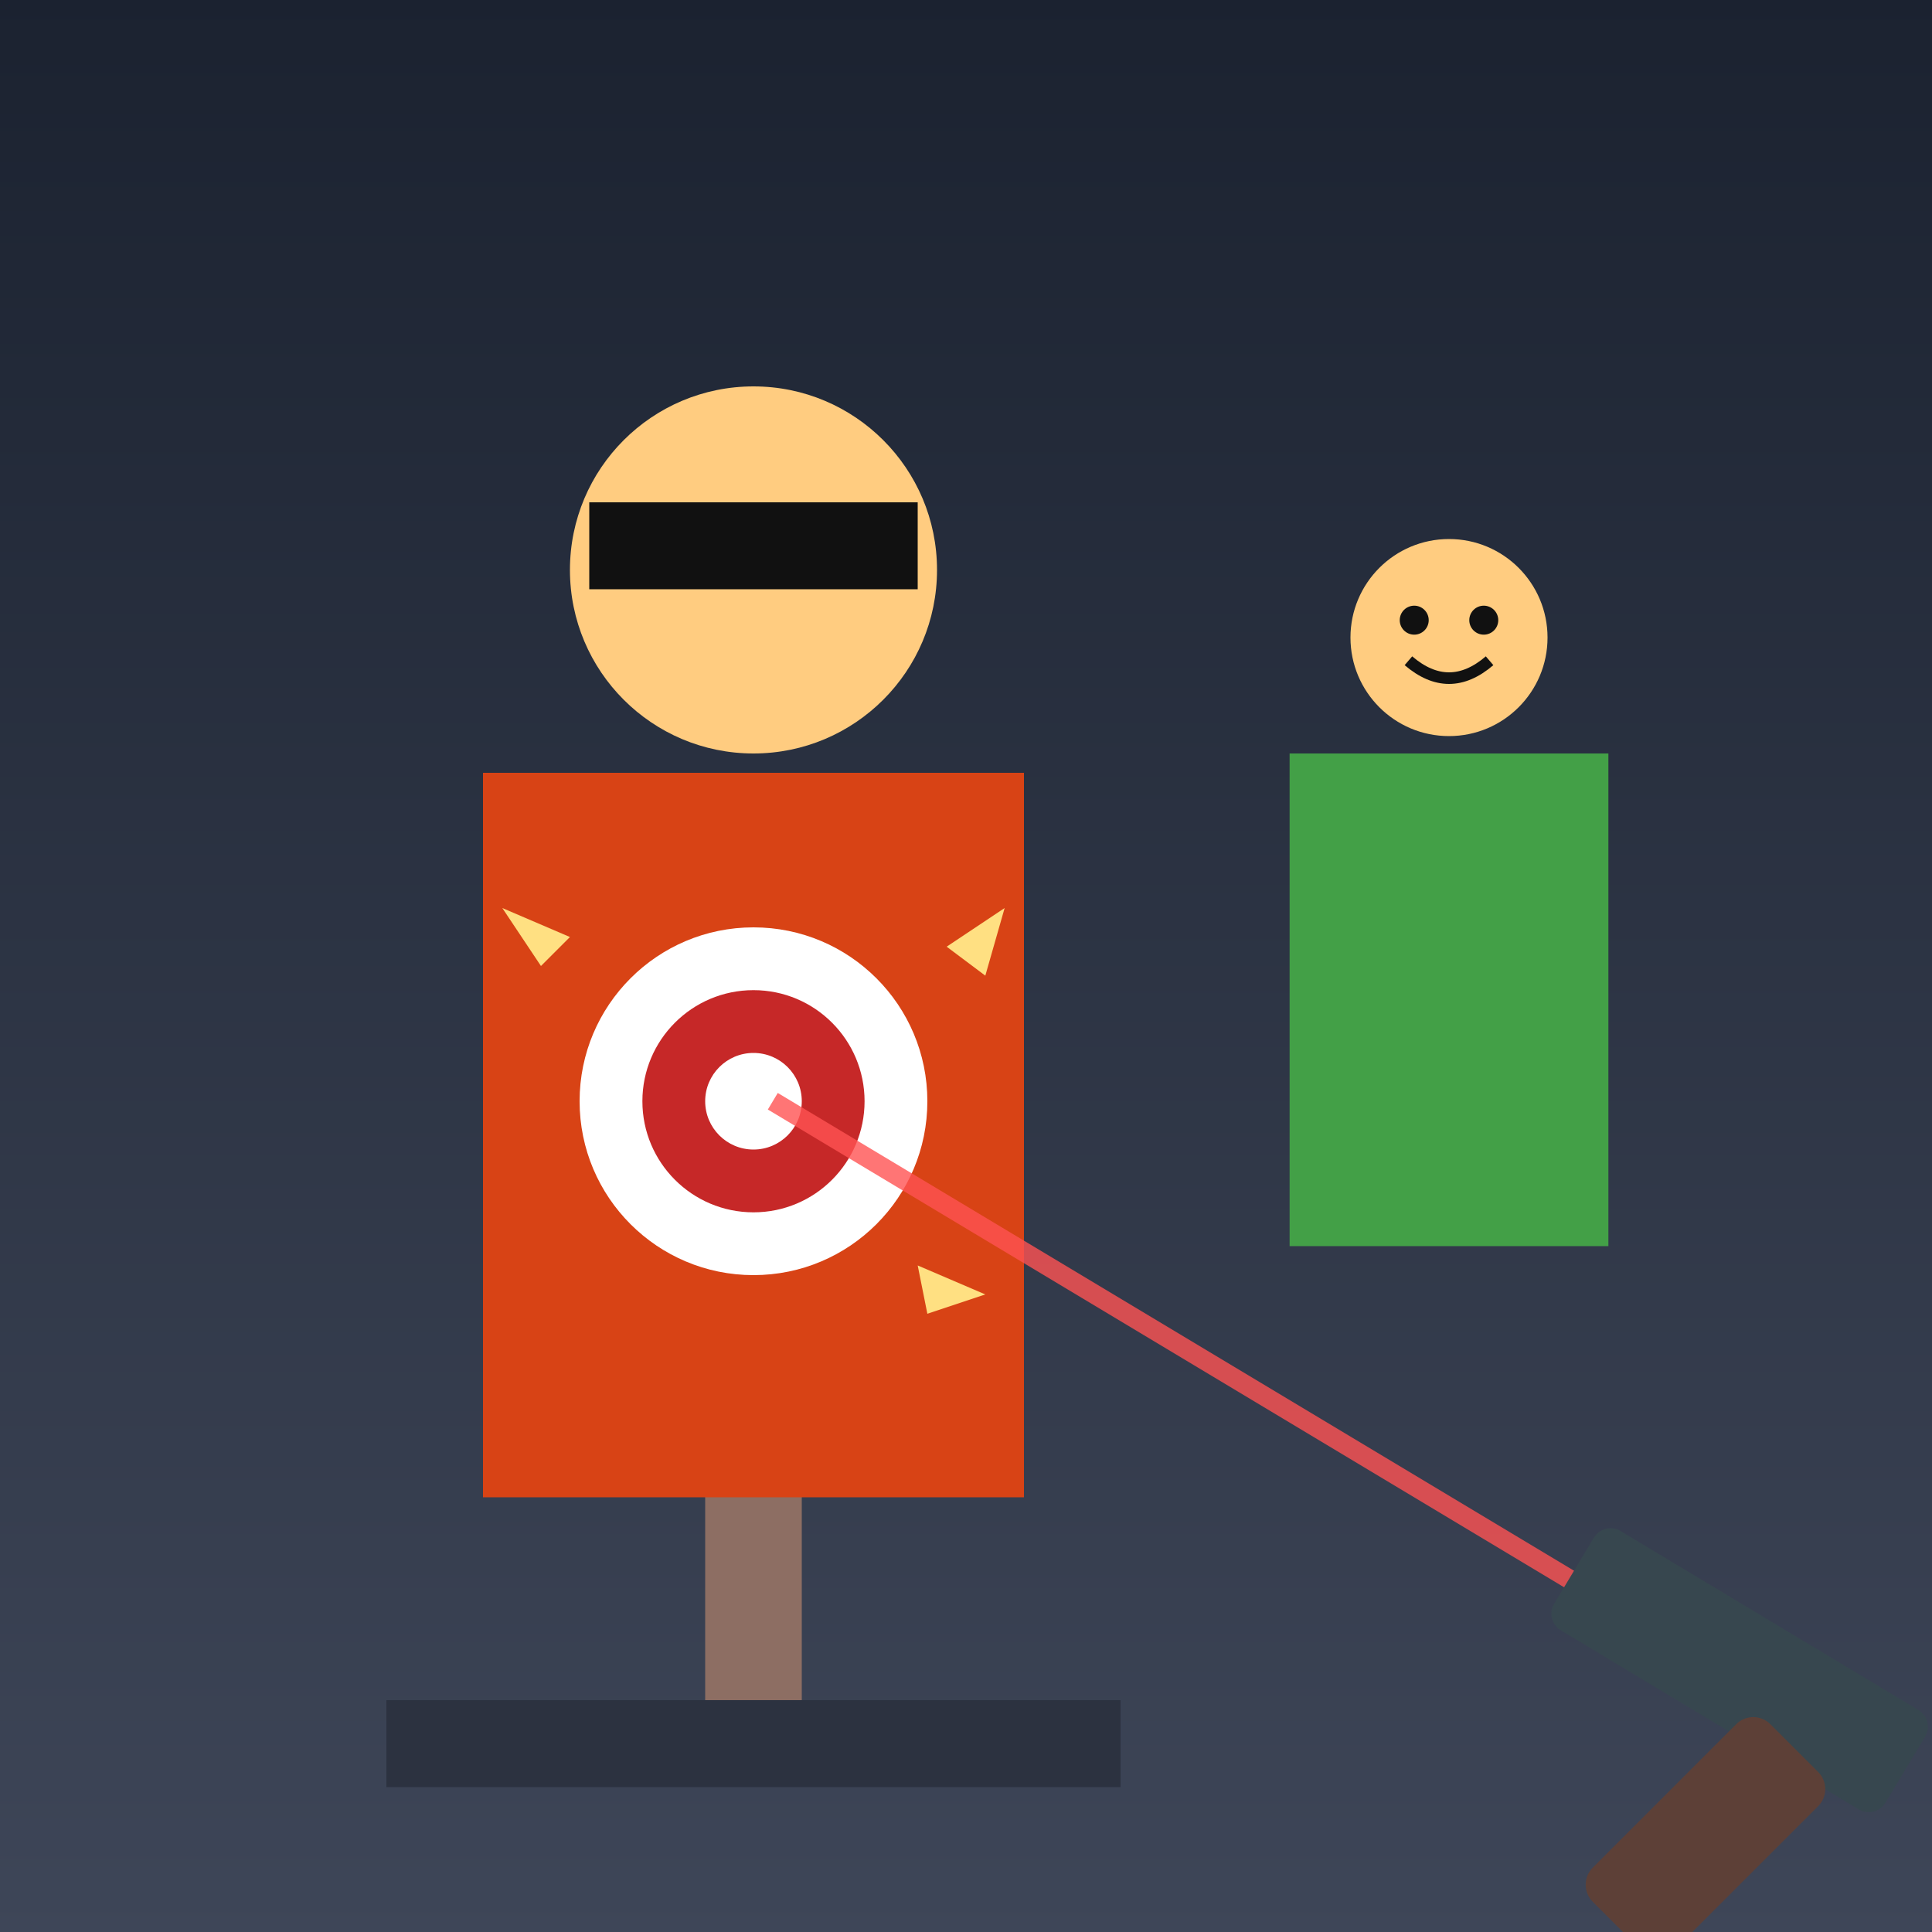
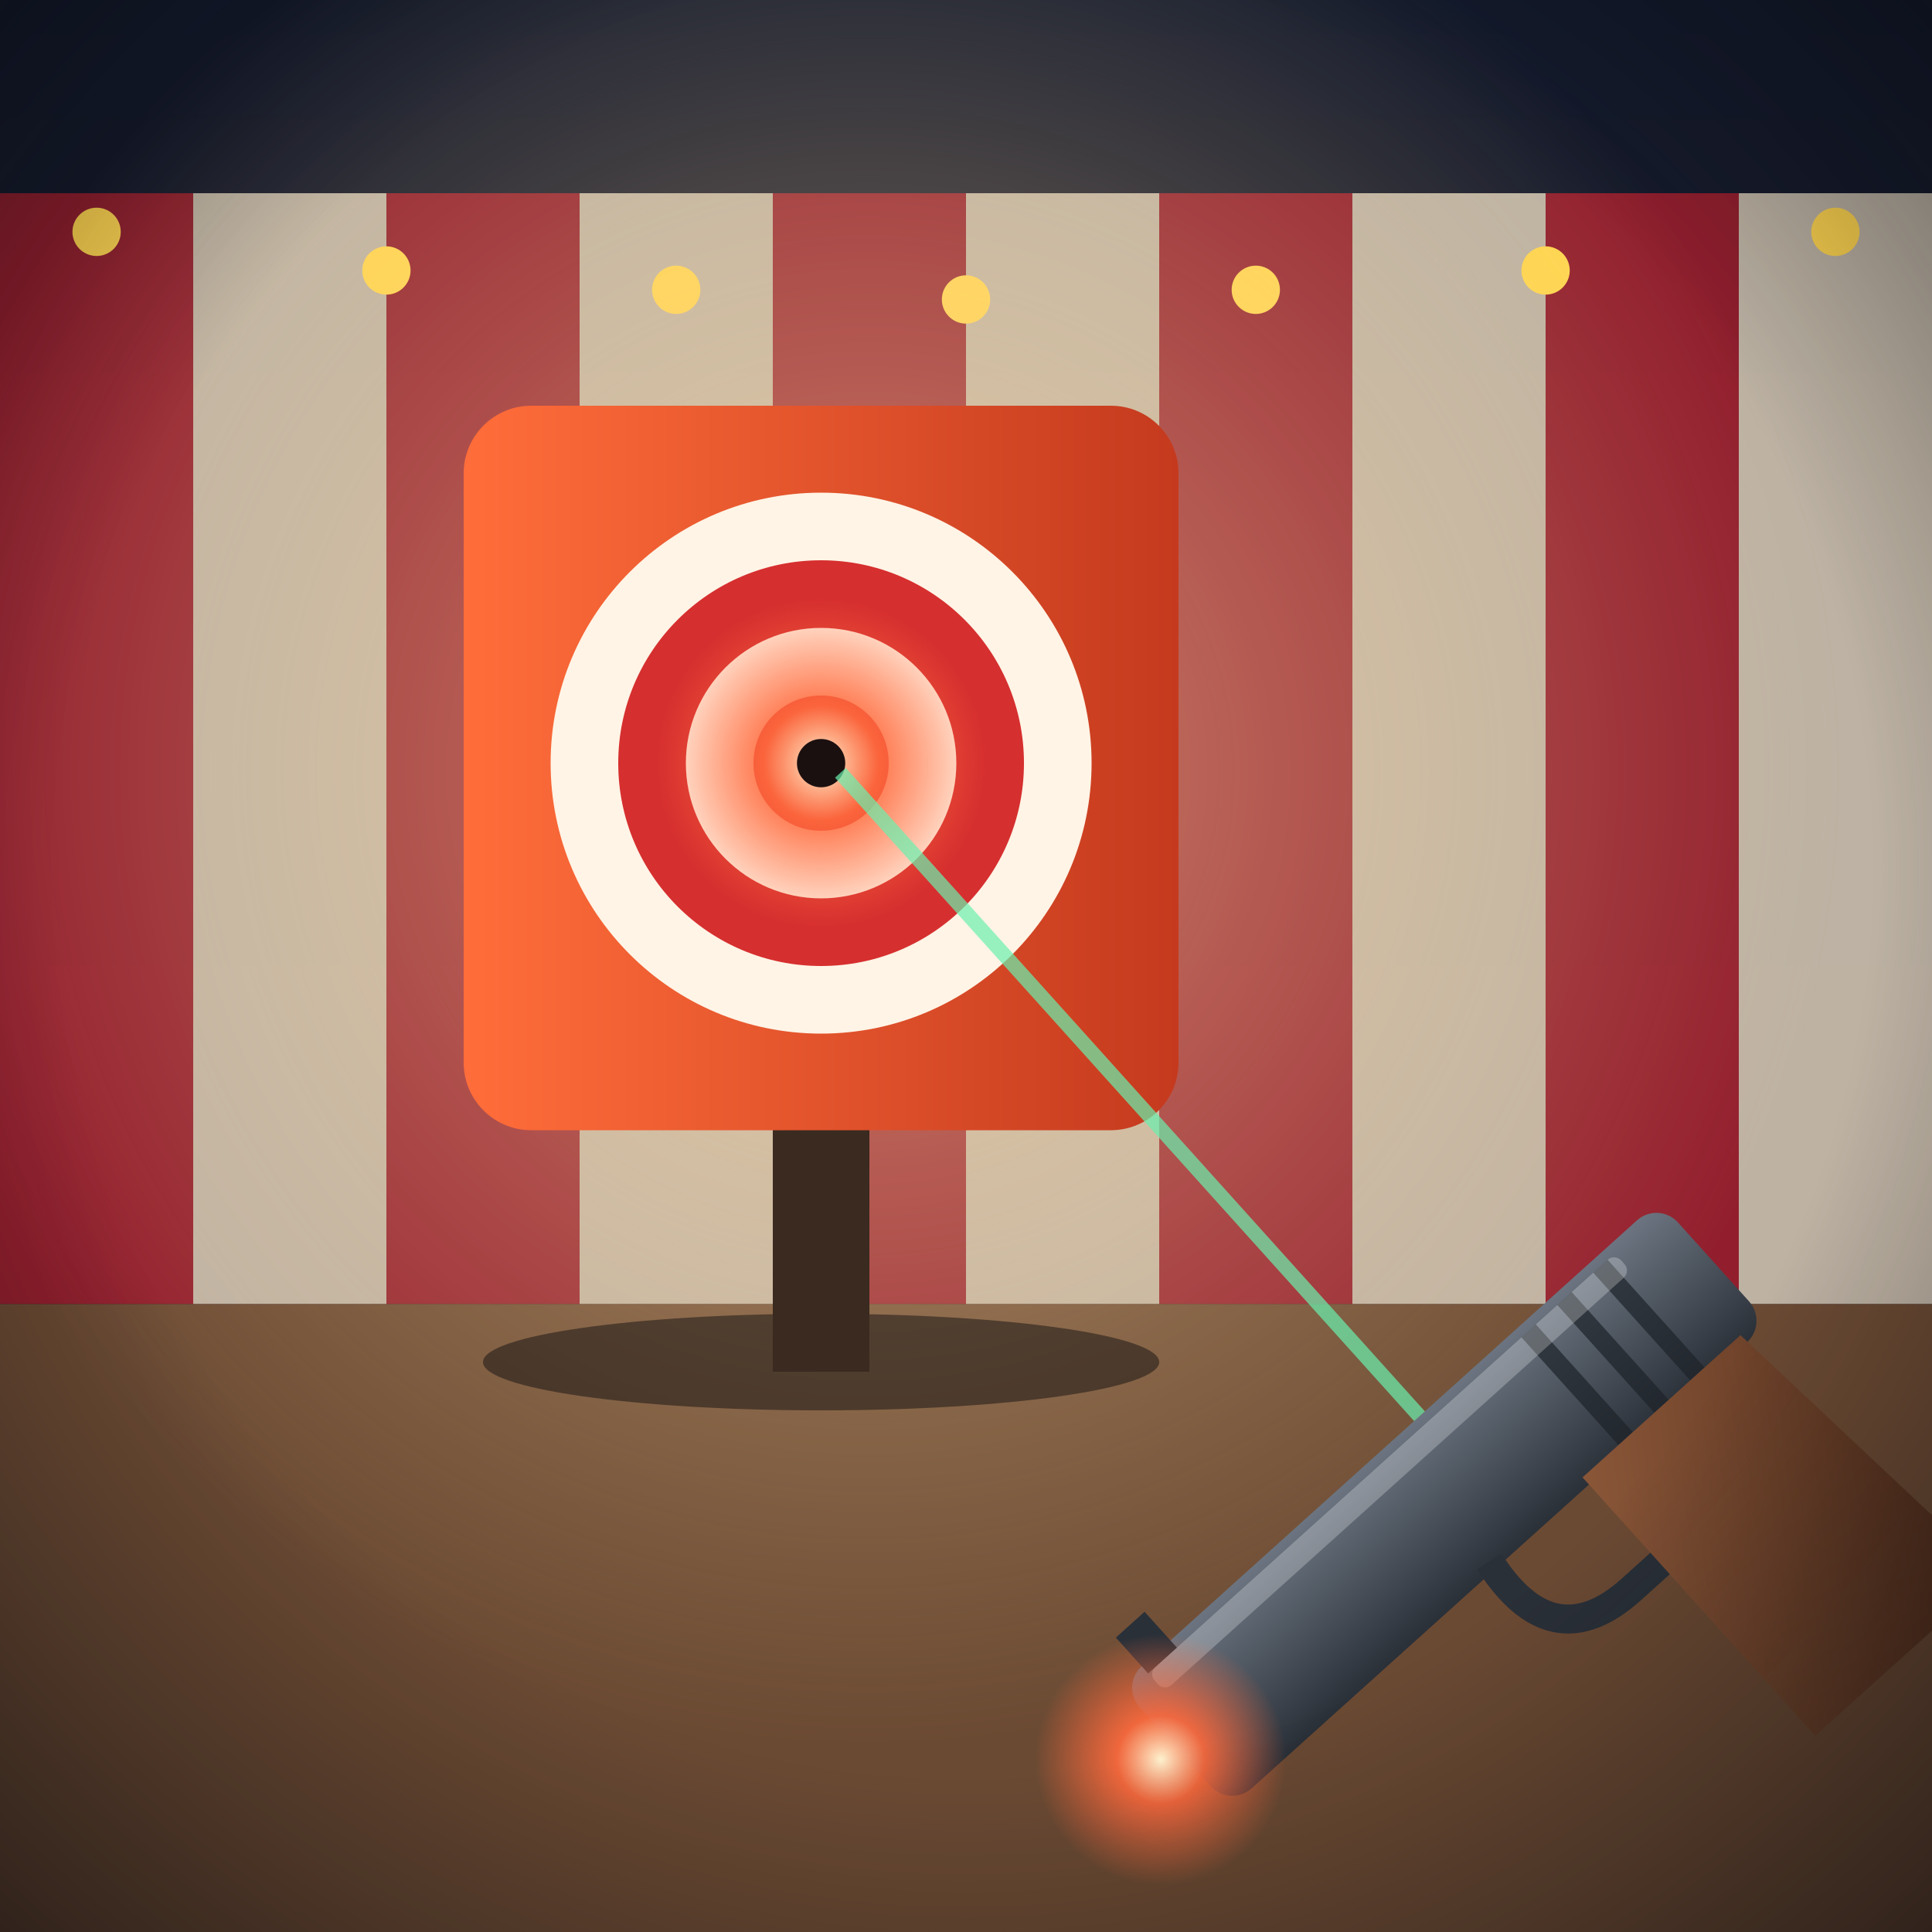
<svg xmlns="http://www.w3.org/2000/svg" viewBox="0 0 400 400">
  <defs>
    <linearGradient id="fondo" x1="0" y1="0" x2="0" y2="1">
-       <stop offset="0" stop-color="#1b2230" />
-       <stop offset="1" stop-color="#3e4658" />
+       <stop offset="0" stop-color="#131a2c" />
+       <stop offset="1" stop-color="#2a1d24" />
    </linearGradient>
+     <radialGradient id="foco" cx="0.45" cy="0.4" r="0.5">
+       <stop offset="0" stop-color="#ffd8a0" stop-opacity="0.55" />
+       <stop offset="1" stop-color="#ffd8a0" stop-opacity="0" />
+     </radialGradient>
+     <linearGradient id="tabla" x1="0" y1="0" x2="1" y2="0">
+       <stop offset="0" stop-color="#ff6d3a" />
+       <stop offset="1" stop-color="#c53a1e" />
+     </linearGradient>
+     <linearGradient id="metal" x1="0" y1="0" x2="0" y2="1">
+       <stop offset="0" stop-color="#6b7480" />
+       <stop offset="1" stop-color="#2a3038" />
+     </linearGradient>
+     <linearGradient id="cachas" x1="0" y1="0" x2="1" y2="1">
+       <stop offset="0" stop-color="#8a5638" />
+       <stop offset="1" stop-color="#4f2c1a" />
+     </linearGradient>
+     <radialGradient id="fogonazo">
+       <stop offset="0" stop-color="#fff3d0" />
+       <stop offset="0.35" stop-color="#ff6a3d" stop-opacity="0.9" />
+       <stop offset="1" stop-color="#ff6a3d" stop-opacity="0" />
+     </radialGradient>
+     <radialGradient id="vineta" cx="0.5" cy="0.45" r="0.75">
+       <stop offset="0.62" stop-color="#05060a" stop-opacity="0" />
+       <stop offset="1" stop-color="#05060a" stop-opacity="0.6" />
+     </radialGradient>
  </defs>
  <rect width="400" height="400" fill="url(#fondo)" />
-   <g transform="translate(300 120) scale(0.6)">
-     <rect x="-8" y="150" width="16" height="60" fill="#8d6e63" />
-     <rect x="-55" y="60" width="110" height="170" fill="#43a047" />
-     <circle cx="0" cy="20" r="34" fill="#ffcc80" />
-     <circle cx="-12" cy="14" r="5" fill="#111" />
-     <circle cx="12" cy="14" r="5" fill="#111" />
-     <path d="M-14 28 Q0 40 14 28" stroke="#111" stroke-width="4" fill="none" />
+   <g opacity="0.85">
+     <rect x="0" y="40" width="40" height="230" fill="#a61f2e" />
+     <rect x="80" y="40" width="40" height="230" fill="#a61f2e" />
+     <rect x="160" y="40" width="40" height="230" fill="#a61f2e" />
+     <rect x="240" y="40" width="40" height="230" fill="#a61f2e" />
+     <rect x="320" y="40" width="40" height="230" fill="#a61f2e" />
+     <rect x="40" y="40" width="40" height="230" fill="#d9cdb8" />
+     <rect x="120" y="40" width="40" height="230" fill="#d9cdb8" />
+     <rect x="200" y="40" width="40" height="230" fill="#d9cdb8" />
+     <rect x="280" y="40" width="40" height="230" fill="#d9cdb8" />
+     <rect x="360" y="40" width="40" height="230" fill="#d9cdb8" />
  </g>
-   <rect x="146" y="296" width="20" height="60" fill="#8d6e63" />
-   <rect x="100" y="160" width="112" height="150" fill="#d84315" />
-   <circle cx="156" cy="228" r="36" fill="#fff" />
-   <circle cx="156" cy="228" r="23" fill="#c62828" />
-   <circle cx="156" cy="228" r="10" fill="#fff" />
-   <circle cx="156" cy="118" r="38" fill="#ffcc80" />
-   <rect x="122" y="104" width="68" height="18" fill="#111" />
-   <rect x="80" y="352" width="152" height="18" fill="#2c3240" />
-   <line x1="330" y1="330" x2="160" y2="228" stroke="#ff5252" stroke-width="4" opacity="0.8" />
-   <g transform="translate(330 330) rotate(31)">
-     <rect x="-6" y="-14" width="80" height="24" rx="4" fill="#37474f" />
-     <rect x="40" y="6" width="24" height="52" rx="5" fill="#5d4037" transform="rotate(14 52 6)" />
+   <g fill="#ffd54f">
+     <circle cx="20" cy="48" r="5" />
+     <circle cx="80" cy="56" r="5" />
+     <circle cx="140" cy="60" r="5" />
+     <circle cx="200" cy="62" r="5" />
+     <circle cx="260" cy="60" r="5" />
+     <circle cx="320" cy="56" r="5" />
+     <circle cx="380" cy="48" r="5" />
  </g>
-   <g fill="#ffe082">
-     <path d="M196 196 l12 -8 -4 14z" />
-     <path d="M118 194 l-14 -6 8 12z" />
-     <path d="M190 262 l14 6 -12 4z" />
+   <rect x="0" y="270" width="400" height="130" fill="#6b4a33" />
+   <rect width="400" height="400" fill="url(#foco)" />
+   <ellipse cx="170" cy="282" rx="70" ry="10" fill="#05060a" opacity="0.45" />
+   <rect x="160" y="228" width="20" height="56" fill="#3a2a20" />
+   <rect x="96" y="84" width="148" height="150" rx="14" fill="url(#tabla)" />
+   <circle cx="170" cy="158" r="56" fill="#fff4e6" />
+   <circle cx="170" cy="158" r="42" fill="#d62f2f" />
+   <circle cx="170" cy="158" r="28" fill="#fff4e6" />
+   <circle cx="170" cy="158" r="14" fill="#d62f2f" />
+   <circle cx="170" cy="158" r="34" fill="url(#fogonazo)" />
+   <circle cx="170" cy="158" r="5" fill="#1b1010" />
+   <path d="M300 300 L174 160" stroke="#69f0ae" stroke-width="3" opacity="0.7" />
+   <g transform="rotate(-42 300 320)">
+     <rect x="230" y="296" width="150" height="34" rx="6" fill="url(#metal)" />
+     <g fill="#1d2228" opacity="0.7">
+       <rect x="340" y="298" width="4" height="30" />
+       <rect x="350" y="298" width="4" height="30" />
+       <rect x="360" y="298" width="4" height="30" />
+     </g>
+     <rect x="236" y="298" width="130" height="5" rx="2" fill="#ffffff" opacity="0.25" />
+     <rect x="236" y="288" width="8" height="10" fill="#2a3038" />
+     <path d="M330 328 L374 328 L380 400 L330 400 Z" fill="url(#cachas)" />
+     <path d="M304 328 Q300 352 322 352 L330 352" fill="none" stroke="#2a3038" stroke-width="6" />
+     <circle cx="226" cy="313" r="26" fill="url(#fogonazo)" />
  </g>
+   <rect width="400" height="400" fill="url(#vineta)" />
</svg>
